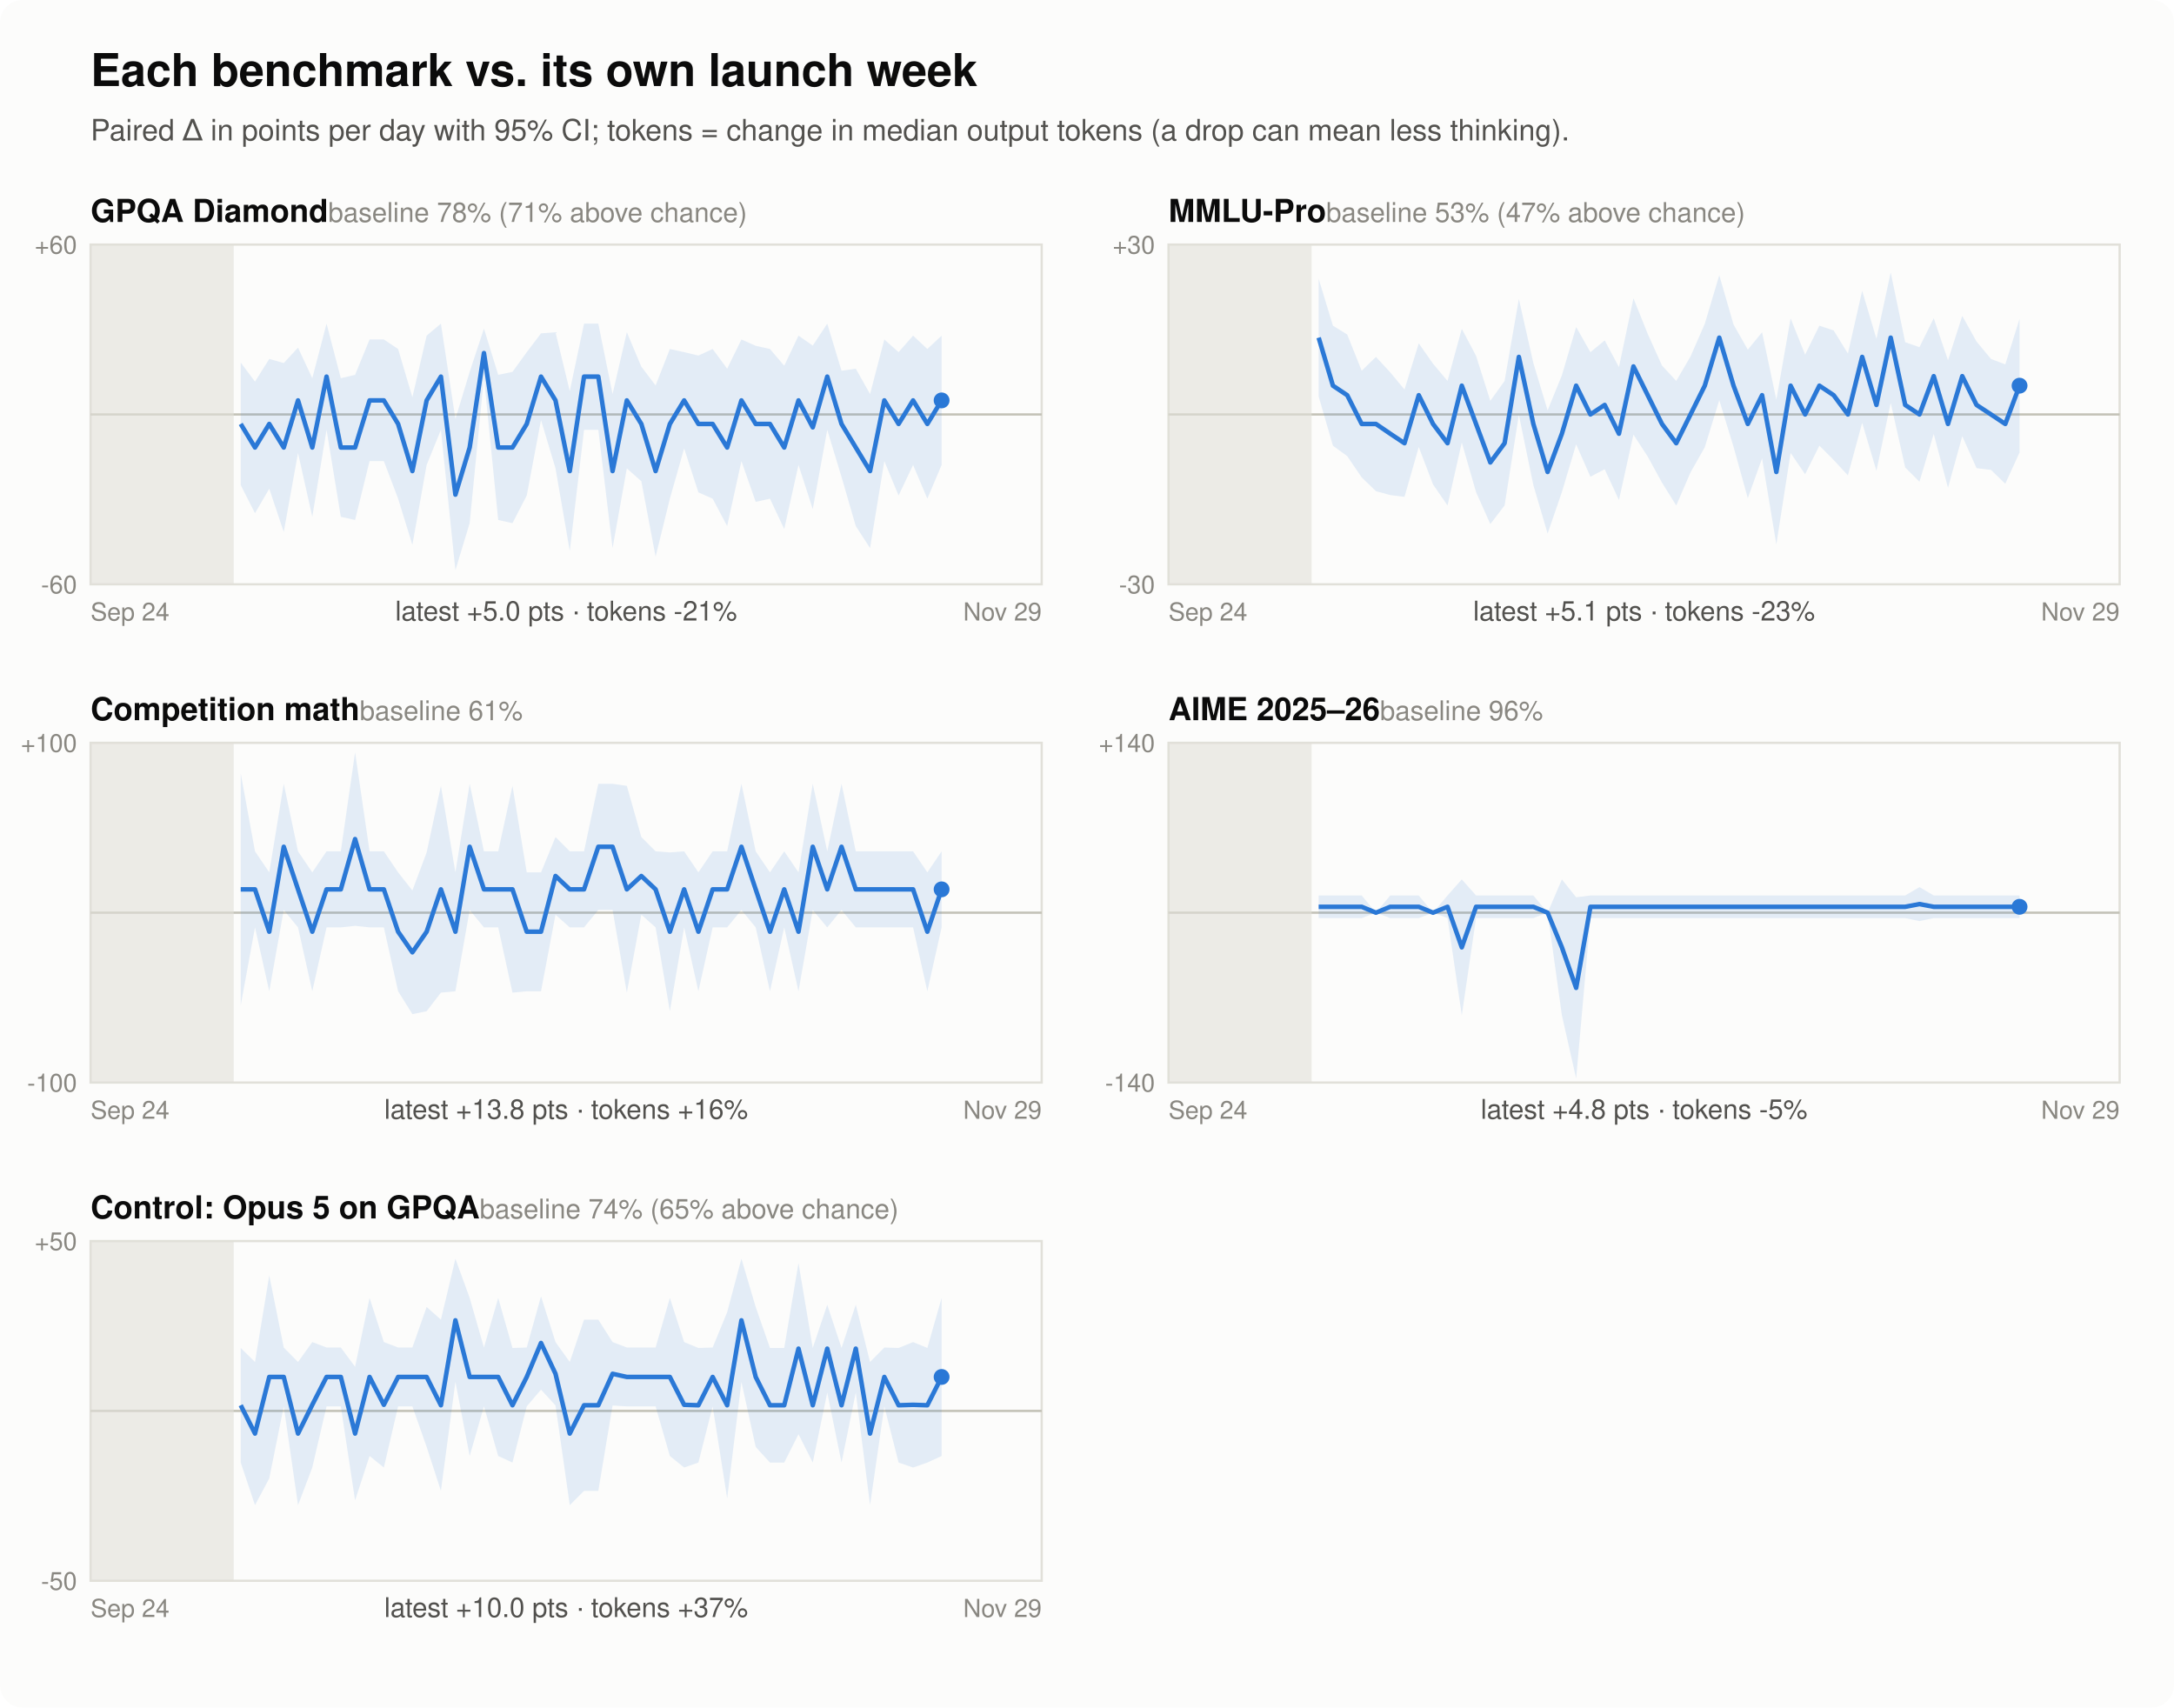
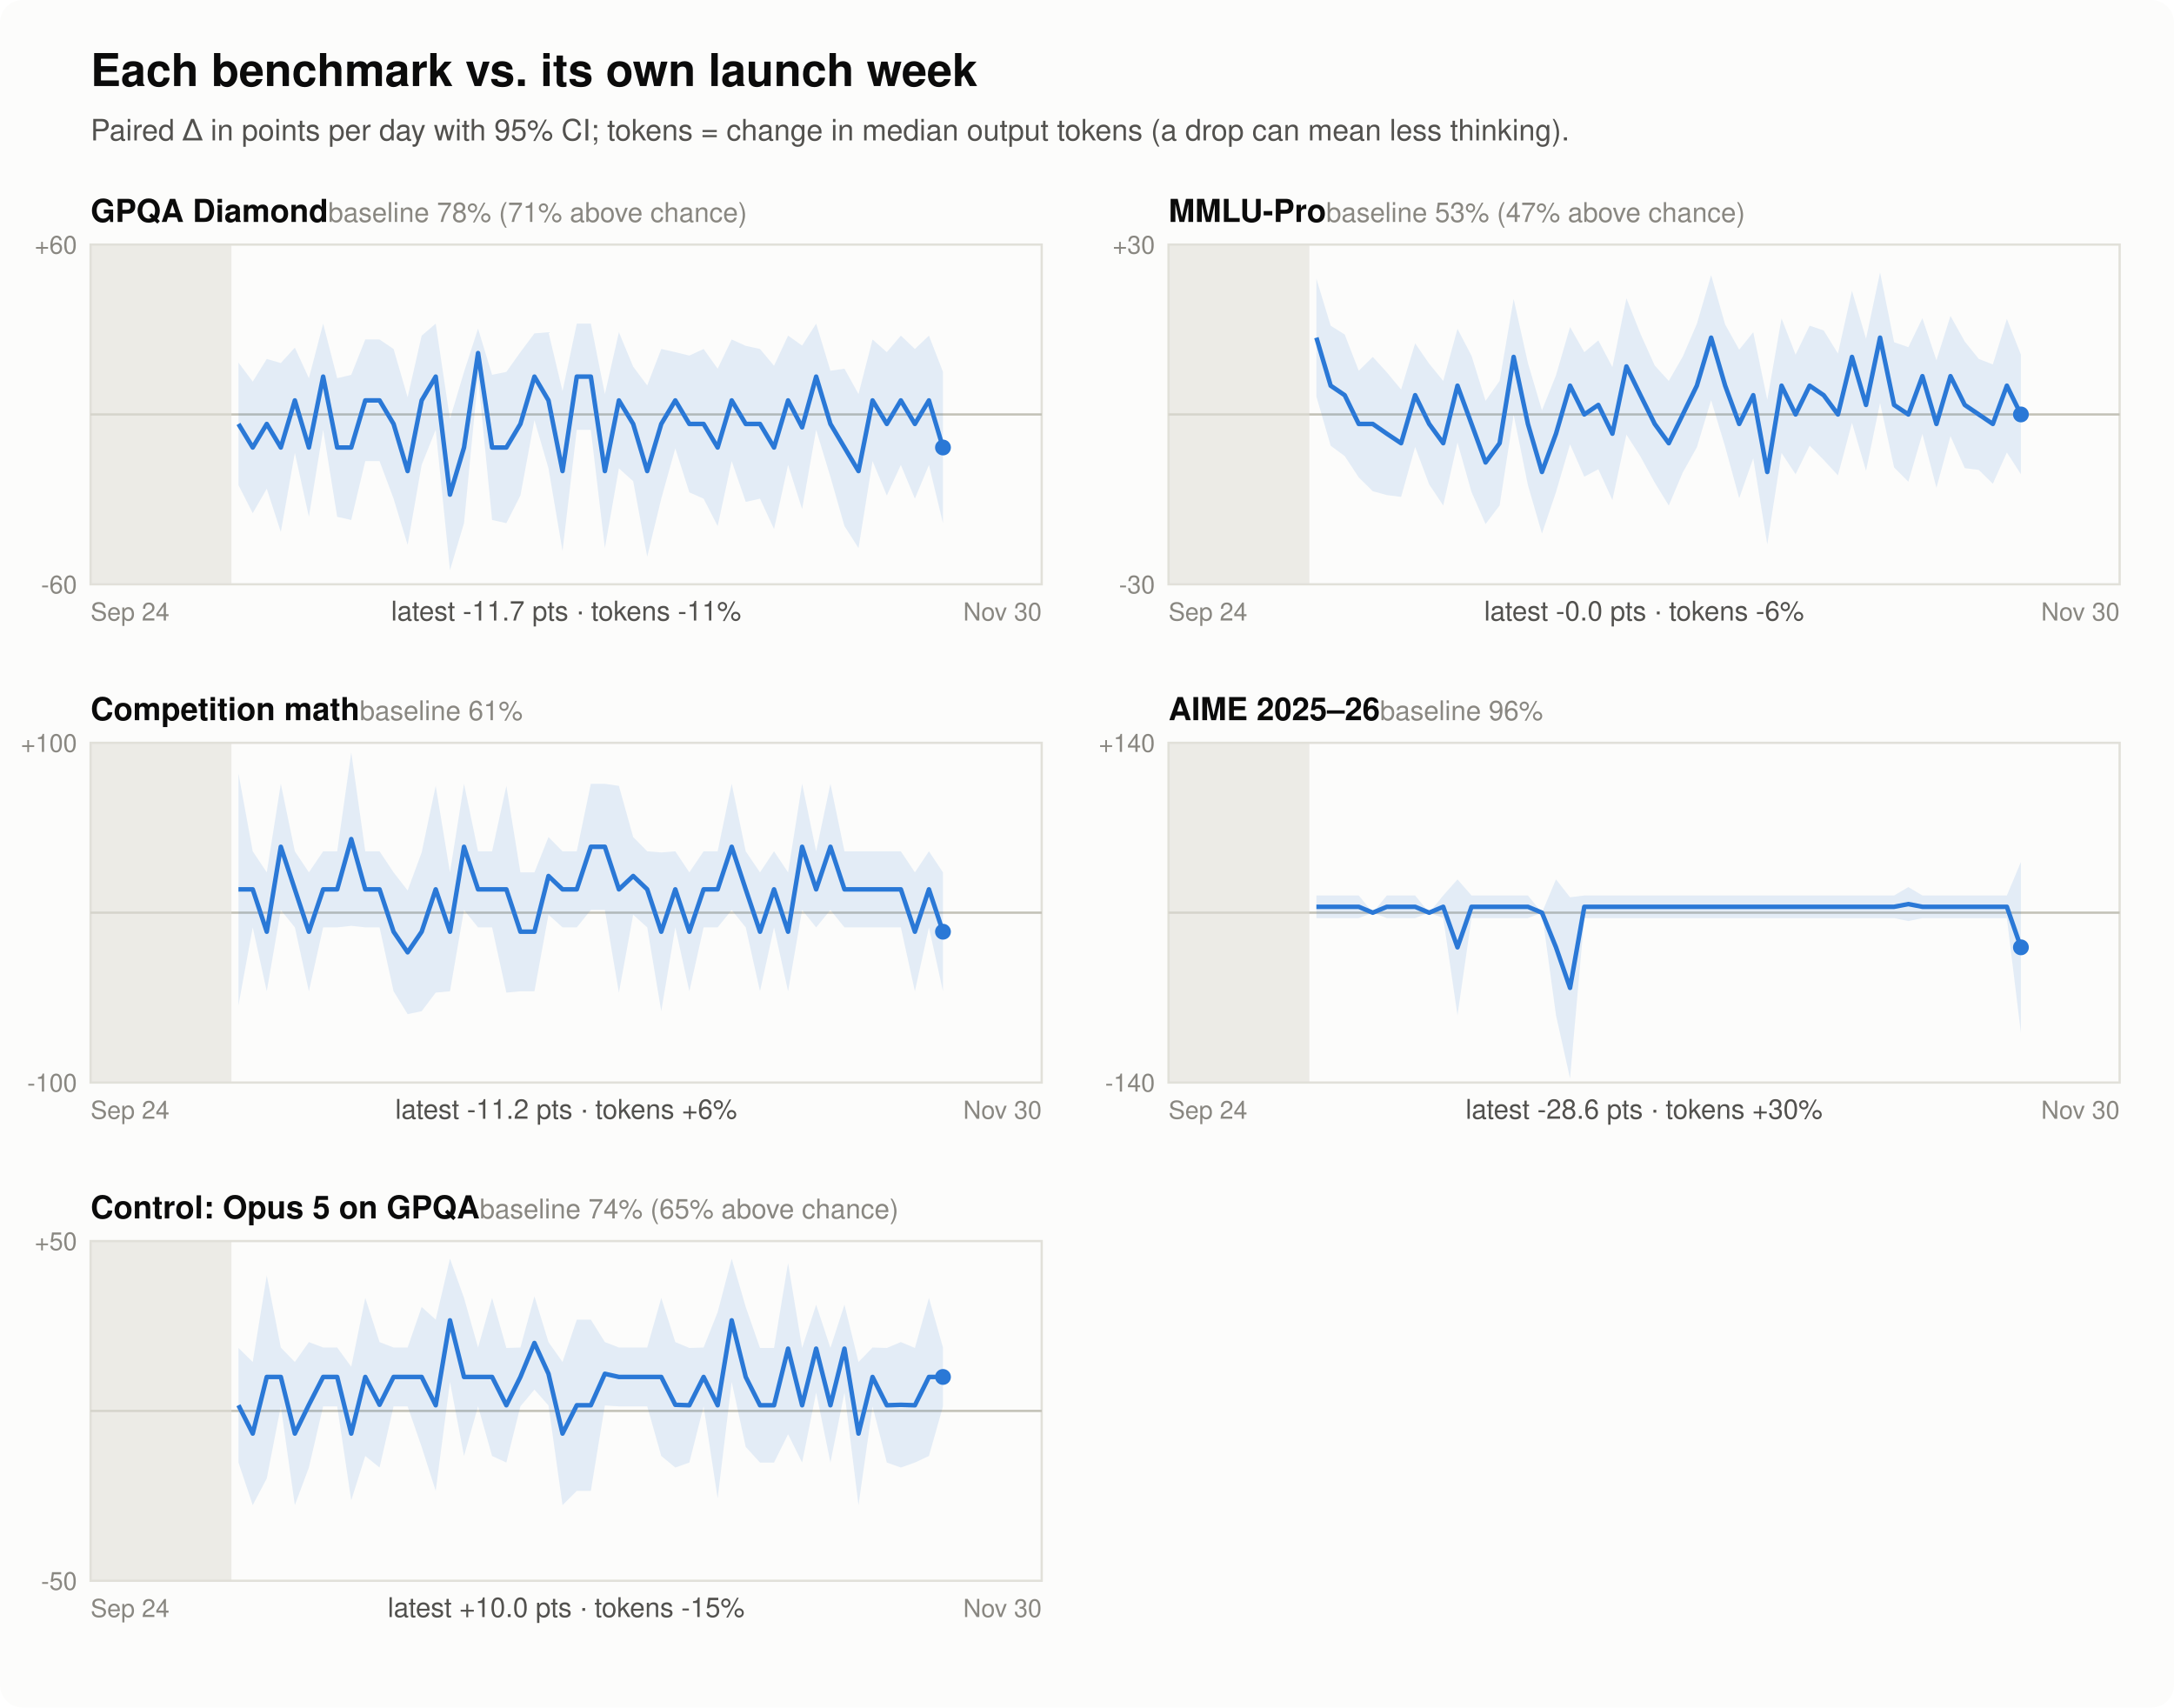
<svg xmlns="http://www.w3.org/2000/svg" width="960" height="754" viewBox="0 0 960 754" font-family="-apple-system, Segoe UI, Helvetica, Arial, sans-serif" role="img" aria-labelledby="ft fd">
  <rect width="960" height="754" rx="10" fill="#fcfcfb" />
  <text x="40" y="38" fill="#0b0b0b" font-size="20" font-weight="600">Each benchmark vs. its own launch week</text>
  <text x="40" y="62" fill="#52514e" font-size="13">Paired Δ in points per day with 95% CI; tokens = change in median output tokens (a drop can mean less thinking).</text>
  <text x="40" y="98" fill="#0b0b0b" font-size="14" font-weight="600">GPQA Diamond<tspan fill="#898781" font-weight="400" font-size="12">  baseline 78% (71% above chance)</tspan>
  </text>
  <rect x="40" y="108" width="420" height="150" fill="none" stroke="#e1e0d9" />
  <line x1="40" y1="183.0" x2="460" y2="183.0" stroke="#c3c2b7" />
  <text x="34" y="262.0" text-anchor="end" fill="#898781" font-size="11">-60</text>
  <text x="34" y="112.0" text-anchor="end" fill="#898781" font-size="11">+60</text>
-   <rect x="40.0" y="108" width="63.2" height="150" fill="#e1e0d9" opacity="0.6" />
+   <rect x="40.0" y="108" width="62.2" height="150" fill="#e1e0d9" opacity="0.6" />
  <text x="40" y="274" fill="#898781" font-size="11">Sep 24</text>
-   <text x="460" y="274" text-anchor="end" fill="#898781" font-size="11">Nov 29</text>
-   <path d="M106.3,160.1 L112.6,168.5 L118.9,158.5 L125.3,160.3 L131.6,153.5 L137.9,167.0 L144.2,142.9 L150.5,167.0 L156.8,165.5 L163.2,149.9 L169.5,149.9 L175.8,154.1 L182.1,175.4 L188.4,148.2 L194.7,142.9 L201.1,185.0 L207.4,164.2 L213.7,145.1 L220.0,165.5 L226.3,164.2 L232.6,155.5 L238.9,147.2 L245.3,146.7 L251.6,172.7 L257.9,142.9 L264.2,142.9 L270.5,174.0 L276.8,146.7 L283.2,161.9 L289.5,170.2 L295.8,154.1 L302.1,155.5 L308.4,157.0 L314.7,154.1 L321.1,162.8 L327.4,149.9 L333.7,152.7 L340.0,154.1 L346.3,161.5 L352.6,148.2 L358.9,152.6 L365.3,142.9 L371.6,163.7 L377.9,162.8 L384.2,174.0 L390.5,149.9 L396.8,155.5 L403.2,148.2 L409.5,154.1 L415.8,148.2 L415.8,205.3 L409.5,220.2 L403.2,205.3 L396.8,218.8 L390.5,203.6 L384.2,242.0 L377.9,232.3 L371.6,210.6 L365.3,189.8 L358.9,224.8 L352.6,205.3 L346.3,233.6 L340.0,220.2 L333.7,221.6 L327.4,203.6 L321.1,232.3 L314.7,220.2 L308.4,217.4 L302.1,198.0 L295.8,220.2 L289.5,245.8 L283.2,212.5 L276.8,206.8 L270.5,242.0 L264.2,189.8 L257.9,189.8 L251.6,243.3 L245.3,206.8 L238.9,185.5 L232.6,218.8 L226.3,231.0 L220.0,229.6 L213.7,166.7 L207.4,231.0 L201.1,251.8 L194.7,189.8 L188.4,205.3 L182.1,240.6 L175.8,220.2 L169.5,203.6 L163.2,203.6 L156.8,229.6 L150.5,228.2 L144.2,189.8 L137.9,228.2 L131.6,200.0 L125.3,234.9 L118.9,215.8 L112.6,226.6 L106.3,214.2 Z" fill="#2a78d6" opacity="0.12" />
-   <path d="M106.3,187.2 L112.6,197.6 L118.9,187.2 L125.3,197.6 L131.6,176.8 L137.9,197.6 L144.2,166.3 L150.5,197.6 L156.8,197.6 L163.2,176.8 L169.5,176.8 L175.8,187.2 L182.1,208.0 L188.4,176.8 L194.7,166.3 L201.1,218.4 L207.4,197.6 L213.7,155.9 L220.0,197.6 L226.3,197.6 L232.6,187.2 L238.9,166.3 L245.3,176.8 L251.6,208.0 L257.9,166.3 L264.2,166.3 L270.5,208.0 L276.8,176.8 L283.2,187.2 L289.5,208.0 L295.8,187.2 L302.1,176.8 L308.4,187.2 L314.7,187.2 L321.1,197.6 L327.4,176.8 L333.7,187.2 L340.0,187.2 L346.3,197.6 L352.6,176.8 L358.9,188.7 L365.3,166.3 L371.6,187.2 L377.9,197.6 L384.2,208.0 L390.5,176.8 L396.8,187.2 L403.2,176.8 L409.5,187.2 L415.8,176.8" fill="none" stroke="#2a78d6" stroke-width="2" stroke-linejoin="round" />
-   <circle cx="415.8" cy="176.8" r="3.5" fill="#2a78d6" />
-   <text x="250.0" y="274" text-anchor="middle" fill="#52514e" font-size="12">latest +5.0 pts · tokens -21%</text>
+   <text x="460" y="274" text-anchor="end" fill="#898781" font-size="11">Nov 30</text>
+   <path d="M105.3,160.1 L111.6,168.5 L117.8,158.5 L124.0,160.3 L130.2,153.5 L136.4,167.0 L142.7,142.9 L148.9,167.0 L155.1,165.5 L161.3,149.9 L167.6,149.9 L173.8,154.1 L180.0,175.4 L186.2,148.2 L192.4,142.9 L198.7,185.0 L204.9,164.2 L211.1,145.1 L217.3,165.5 L223.6,164.2 L229.8,155.5 L236.0,147.2 L242.2,146.7 L248.4,172.7 L254.7,142.9 L260.9,142.9 L267.1,174.0 L273.3,146.7 L279.6,161.9 L285.8,170.2 L292.0,154.1 L298.2,155.5 L304.4,157.0 L310.7,154.1 L316.9,162.8 L323.1,149.9 L329.3,152.7 L335.6,154.1 L341.8,161.5 L348.0,148.2 L354.2,152.6 L360.4,142.9 L366.7,163.7 L372.9,162.8 L379.1,174.0 L385.3,149.9 L391.6,155.5 L397.8,148.2 L404.0,154.1 L410.2,148.2 L416.4,164.2 L416.4,231.0 L410.2,205.3 L404.0,220.2 L397.8,205.3 L391.6,218.8 L385.3,203.6 L379.1,242.0 L372.9,232.3 L366.7,210.6 L360.4,189.8 L354.2,224.8 L348.0,205.3 L341.8,233.6 L335.6,220.2 L329.3,221.6 L323.1,203.6 L316.9,232.3 L310.7,220.2 L304.4,217.4 L298.2,198.0 L292.0,220.2 L285.8,245.8 L279.6,212.5 L273.3,206.8 L267.1,242.0 L260.9,189.8 L254.7,189.8 L248.4,243.3 L242.2,206.8 L236.0,185.5 L229.8,218.8 L223.6,231.0 L217.3,229.6 L211.1,166.7 L204.9,231.0 L198.7,251.8 L192.4,189.8 L186.2,205.3 L180.0,240.6 L173.8,220.2 L167.6,203.6 L161.3,203.6 L155.1,229.6 L148.9,228.2 L142.7,189.8 L136.4,228.2 L130.2,200.0 L124.0,234.9 L117.8,215.8 L111.6,226.6 L105.3,214.2 Z" fill="#2a78d6" opacity="0.12" />
+   <path d="M105.3,187.2 L111.6,197.6 L117.8,187.2 L124.0,197.6 L130.2,176.8 L136.4,197.6 L142.7,166.3 L148.9,197.6 L155.1,197.6 L161.3,176.8 L167.6,176.8 L173.8,187.2 L180.0,208.0 L186.2,176.8 L192.4,166.3 L198.7,218.4 L204.9,197.6 L211.1,155.9 L217.3,197.6 L223.6,197.6 L229.8,187.2 L236.0,166.3 L242.2,176.8 L248.4,208.0 L254.7,166.3 L260.9,166.3 L267.1,208.0 L273.3,176.8 L279.6,187.2 L285.8,208.0 L292.0,187.2 L298.2,176.8 L304.4,187.2 L310.7,187.2 L316.9,197.6 L323.1,176.8 L329.3,187.2 L335.6,187.2 L341.8,197.6 L348.0,176.8 L354.2,188.7 L360.4,166.3 L366.7,187.2 L372.9,197.6 L379.1,208.0 L385.3,176.8 L391.6,187.2 L397.8,176.8 L404.0,187.2 L410.2,176.8 L416.4,197.6" fill="none" stroke="#2a78d6" stroke-width="2" stroke-linejoin="round" />
+   <circle cx="416.4" cy="197.6" r="3.5" fill="#2a78d6" />
+   <text x="250.0" y="274" text-anchor="middle" fill="#52514e" font-size="12">latest -11.7 pts · tokens -11%</text>
  <text x="516" y="98" fill="#0b0b0b" font-size="14" font-weight="600">MMLU-Pro<tspan fill="#898781" font-weight="400" font-size="12">  baseline 53% (47% above chance)</tspan>
  </text>
  <rect x="516" y="108" width="420" height="150" fill="none" stroke="#e1e0d9" />
  <line x1="516" y1="183.0" x2="936" y2="183.0" stroke="#c3c2b7" />
  <text x="510" y="262.0" text-anchor="end" fill="#898781" font-size="11">-30</text>
  <text x="510" y="112.0" text-anchor="end" fill="#898781" font-size="11">+30</text>
-   <rect x="516.0" y="108" width="63.2" height="150" fill="#e1e0d9" opacity="0.6" />
+   <rect x="516.0" y="108" width="62.2" height="150" fill="#e1e0d9" opacity="0.6" />
  <text x="516" y="274" fill="#898781" font-size="11">Sep 24</text>
-   <text x="936" y="274" text-anchor="end" fill="#898781" font-size="11">Nov 29</text>
-   <path d="M582.3,123.1 L588.6,143.8 L594.9,147.7 L601.3,163.7 L607.6,157.6 L613.9,164.4 L620.2,172.0 L626.5,151.6 L632.8,160.6 L639.2,168.2 L645.5,145.2 L651.8,157.1 L658.1,177.0 L664.4,168.2 L670.7,132.0 L677.1,160.3 L683.4,181.2 L689.7,165.7 L696.0,144.4 L702.3,155.5 L708.6,150.3 L714.9,162.1 L721.3,131.7 L727.6,147.4 L733.9,161.4 L740.2,168.2 L746.5,157.4 L752.8,143.0 L759.2,121.5 L765.5,143.3 L771.8,154.4 L778.1,146.7 L784.4,176.5 L790.7,140.6 L797.1,156.6 L803.4,143.8 L809.7,145.9 L816.0,156.1 L822.3,128.4 L828.6,149.6 L834.9,120.3 L841.3,151.1 L847.6,153.3 L853.9,140.5 L860.2,159.1 L866.5,139.5 L872.8,150.8 L879.2,158.5 L885.5,160.9 L891.8,140.8 L891.8,199.8 L885.5,213.6 L879.2,207.5 L872.8,206.7 L866.5,192.6 L860.2,215.4 L853.9,191.6 L847.6,212.7 L841.3,206.4 L834.9,177.9 L828.6,207.9 L822.3,186.7 L816.0,209.9 L809.7,203.1 L803.4,196.8 L797.1,209.4 L790.7,200.0 L784.4,240.4 L778.1,202.4 L771.8,220.0 L765.5,197.3 L759.2,176.7 L752.8,197.5 L746.5,208.6 L740.2,223.2 L733.9,213.1 L727.6,201.6 L721.3,191.9 L714.9,220.8 L708.6,207.2 L702.3,210.5 L696.0,196.2 L689.7,217.3 L683.4,235.6 L677.1,214.2 L670.7,183.2 L664.4,223.2 L658.1,231.4 L651.8,217.3 L645.5,195.4 L639.2,223.2 L632.8,213.9 L626.5,197.4 L620.2,219.4 L613.9,218.6 L607.6,216.9 L601.3,210.8 L594.9,201.4 L588.6,196.8 L582.3,175.1 Z" fill="#2a78d6" opacity="0.12" />
-   <path d="M582.3,149.1 L588.6,170.3 L594.9,174.5 L601.3,187.2 L607.6,187.2 L613.9,191.5 L620.2,195.7 L626.5,174.5 L632.8,187.2 L639.2,195.7 L645.5,170.3 L651.8,187.2 L658.1,204.2 L664.4,195.7 L670.7,157.6 L677.1,187.2 L683.4,208.4 L689.7,191.5 L696.0,170.3 L702.3,183.0 L708.6,178.8 L714.9,191.5 L721.3,161.8 L727.6,174.5 L733.9,187.2 L740.2,195.7 L746.5,183.0 L752.8,170.3 L759.2,149.1 L765.5,170.3 L771.8,187.2 L778.1,174.5 L784.4,208.4 L790.7,170.3 L797.1,183.0 L803.4,170.3 L809.7,174.5 L816.0,183.0 L822.3,157.6 L828.6,178.8 L834.9,149.1 L841.3,178.8 L847.6,183.0 L853.9,166.1 L860.2,187.2 L866.5,166.1 L872.8,178.8 L879.2,183.0 L885.5,187.2 L891.8,170.3" fill="none" stroke="#2a78d6" stroke-width="2" stroke-linejoin="round" />
-   <circle cx="891.8" cy="170.3" r="3.5" fill="#2a78d6" />
-   <text x="726.0" y="274" text-anchor="middle" fill="#52514e" font-size="12">latest +5.1 pts · tokens -23%</text>
+   <text x="936" y="274" text-anchor="end" fill="#898781" font-size="11">Nov 30</text>
+   <path d="M581.3,123.1 L587.6,143.8 L593.8,147.7 L600.0,163.7 L606.2,157.6 L612.4,164.4 L618.7,172.0 L624.9,151.6 L631.1,160.6 L637.3,168.2 L643.6,145.2 L649.8,157.1 L656.0,177.0 L662.2,168.2 L668.4,132.0 L674.7,160.3 L680.9,181.2 L687.1,165.7 L693.3,144.4 L699.6,155.5 L705.8,150.3 L712.0,162.1 L718.2,131.7 L724.4,147.4 L730.7,161.4 L736.9,168.2 L743.1,157.4 L749.3,143.0 L755.6,121.5 L761.8,143.3 L768.0,154.4 L774.2,146.7 L780.4,176.5 L786.7,140.6 L792.9,156.6 L799.1,143.8 L805.3,145.9 L811.6,156.1 L817.8,128.4 L824.0,149.6 L830.2,120.3 L836.4,151.1 L842.7,153.3 L848.9,140.5 L855.1,159.1 L861.3,139.5 L867.6,150.8 L873.8,158.5 L880.0,160.9 L886.2,140.8 L892.4,156.6 L892.4,209.4 L886.2,199.8 L880.0,213.6 L873.8,207.5 L867.6,206.7 L861.3,192.6 L855.1,215.4 L848.9,191.6 L842.7,212.7 L836.4,206.4 L830.2,177.9 L824.0,207.9 L817.8,186.7 L811.6,209.9 L805.3,203.1 L799.1,196.8 L792.9,209.4 L786.7,200.0 L780.4,240.4 L774.2,202.4 L768.0,220.0 L761.8,197.3 L755.6,176.7 L749.3,197.5 L743.1,208.6 L736.9,223.2 L730.7,213.1 L724.4,201.6 L718.2,191.9 L712.0,220.8 L705.8,207.2 L699.6,210.5 L693.3,196.2 L687.1,217.3 L680.9,235.6 L674.7,214.2 L668.4,183.2 L662.2,223.2 L656.0,231.4 L649.8,217.3 L643.6,195.4 L637.3,223.2 L631.1,213.9 L624.9,197.4 L618.7,219.4 L612.4,218.6 L606.2,216.9 L600.0,210.8 L593.8,201.4 L587.6,196.8 L581.3,175.1 Z" fill="#2a78d6" opacity="0.12" />
+   <path d="M581.3,149.1 L587.6,170.3 L593.8,174.5 L600.0,187.2 L606.2,187.2 L612.4,191.5 L618.7,195.7 L624.9,174.5 L631.1,187.2 L637.3,195.7 L643.6,170.3 L649.8,187.2 L656.0,204.2 L662.2,195.7 L668.4,157.6 L674.7,187.2 L680.9,208.4 L687.1,191.5 L693.3,170.3 L699.6,183.0 L705.8,178.8 L712.0,191.5 L718.2,161.8 L724.4,174.5 L730.7,187.2 L736.9,195.7 L743.1,183.0 L749.3,170.3 L755.6,149.1 L761.8,170.3 L768.0,187.2 L774.2,174.5 L780.4,208.4 L786.7,170.3 L792.9,183.0 L799.1,170.3 L805.3,174.5 L811.6,183.0 L817.8,157.6 L824.0,178.8 L830.2,149.1 L836.4,178.8 L842.7,183.0 L848.9,166.1 L855.1,187.2 L861.3,166.1 L867.6,178.8 L873.8,183.0 L880.0,187.2 L886.2,170.3 L892.4,183.0" fill="none" stroke="#2a78d6" stroke-width="2" stroke-linejoin="round" />
+   <circle cx="892.4" cy="183.0" r="3.5" fill="#2a78d6" />
+   <text x="726.0" y="274" text-anchor="middle" fill="#52514e" font-size="12">latest -0.0 pts · tokens -6%</text>
  <text x="40" y="318" fill="#0b0b0b" font-size="14" font-weight="600">Competition math<tspan fill="#898781" font-weight="400" font-size="12">  baseline 61%</tspan>
  </text>
  <rect x="40" y="328" width="420" height="150" fill="none" stroke="#e1e0d9" />
  <line x1="40" y1="403.0" x2="460" y2="403.0" stroke="#c3c2b7" />
  <text x="34" y="482.0" text-anchor="end" fill="#898781" font-size="11">-100</text>
  <text x="34" y="332.0" text-anchor="end" fill="#898781" font-size="11">+100</text>
-   <rect x="40.0" y="328" width="63.2" height="150" fill="#e1e0d9" opacity="0.6" />
+   <rect x="40.0" y="328" width="62.2" height="150" fill="#e1e0d9" opacity="0.6" />
  <text x="40" y="494" fill="#898781" font-size="11">Sep 24</text>
-   <text x="460" y="494" text-anchor="end" fill="#898781" font-size="11">Nov 29</text>
-   <path d="M106.3,341.5 L112.6,375.9 L118.9,385.2 L125.3,346.1 L131.6,375.9 L137.9,385.2 L144.2,375.9 L150.5,375.9 L156.8,332.2 L163.2,375.9 L169.5,375.9 L175.8,385.2 L182.1,393.2 L188.4,376.4 L194.7,347.0 L201.1,385.2 L207.4,346.1 L213.7,375.9 L220.0,375.9 L226.3,347.0 L232.6,385.2 L238.9,385.2 L245.3,369.6 L251.6,375.9 L257.9,375.9 L264.2,346.1 L270.5,346.1 L276.8,347.0 L283.2,369.6 L289.5,375.9 L295.8,376.4 L302.1,375.9 L308.4,385.2 L314.7,375.9 L321.1,375.9 L327.4,346.1 L333.7,375.9 L340.0,385.2 L346.3,375.9 L352.6,385.2 L358.9,346.1 L365.3,375.9 L371.6,346.1 L377.9,375.9 L384.2,375.9 L390.5,375.9 L396.8,375.9 L403.2,375.9 L409.5,385.2 L415.8,375.9 L415.8,409.5 L409.5,437.7 L403.2,409.5 L396.8,409.5 L390.5,409.5 L384.2,409.5 L377.9,409.5 L371.6,401.8 L365.3,409.5 L358.9,401.8 L352.6,437.7 L346.3,409.5 L340.0,437.7 L333.7,409.5 L327.4,401.8 L321.1,409.5 L314.7,409.5 L308.4,437.7 L302.1,409.5 L295.8,446.5 L289.5,409.5 L283.2,403.9 L276.8,438.3 L270.5,401.8 L264.2,401.8 L257.9,409.5 L251.6,409.5 L245.3,403.9 L238.9,437.7 L232.6,437.7 L226.3,438.3 L220.0,409.5 L213.7,409.5 L207.4,401.8 L201.1,437.7 L194.7,438.3 L188.4,446.5 L182.1,447.8 L175.8,437.7 L169.5,409.5 L163.2,409.5 L156.8,408.8 L150.5,409.5 L144.2,409.5 L137.9,437.7 L131.6,409.5 L125.3,401.8 L118.9,437.7 L112.6,409.5 L106.3,443.9 Z" fill="#2a78d6" opacity="0.12" />
-   <path d="M106.3,392.7 L112.6,392.7 L118.9,411.4 L125.3,373.9 L131.6,392.7 L137.9,411.4 L144.2,392.7 L150.5,392.7 L156.8,370.5 L163.2,392.7 L169.5,392.7 L175.8,411.4 L182.1,420.5 L188.4,411.4 L194.7,392.7 L201.1,411.4 L207.4,373.9 L213.7,392.7 L220.0,392.7 L226.3,392.7 L232.6,411.4 L238.9,411.4 L245.3,386.8 L251.6,392.7 L257.9,392.7 L264.2,373.9 L270.5,373.9 L276.8,392.7 L283.2,386.8 L289.5,392.7 L295.8,411.4 L302.1,392.7 L308.4,411.4 L314.7,392.7 L321.1,392.7 L327.4,373.9 L333.7,392.7 L340.0,411.4 L346.3,392.7 L352.6,411.4 L358.9,373.9 L365.3,392.7 L371.6,373.9 L377.9,392.7 L384.2,392.7 L390.5,392.7 L396.8,392.7 L403.2,392.7 L409.5,411.4 L415.8,392.7" fill="none" stroke="#2a78d6" stroke-width="2" stroke-linejoin="round" />
-   <circle cx="415.8" cy="392.7" r="3.5" fill="#2a78d6" />
-   <text x="250.0" y="494" text-anchor="middle" fill="#52514e" font-size="12">latest +13.8 pts · tokens +16%</text>
+   <text x="460" y="494" text-anchor="end" fill="#898781" font-size="11">Nov 30</text>
+   <path d="M105.3,341.5 L111.6,375.9 L117.8,385.2 L124.0,346.1 L130.2,375.9 L136.4,385.2 L142.7,375.9 L148.9,375.9 L155.1,332.2 L161.3,375.9 L167.6,375.9 L173.8,385.2 L180.0,393.2 L186.2,376.4 L192.4,347.0 L198.7,385.2 L204.9,346.1 L211.1,375.9 L217.3,375.9 L223.6,347.0 L229.8,385.2 L236.0,385.2 L242.2,369.6 L248.4,375.9 L254.7,375.9 L260.9,346.1 L267.1,346.1 L273.3,347.0 L279.6,369.6 L285.8,375.9 L292.0,376.4 L298.2,375.9 L304.4,385.2 L310.7,375.9 L316.9,375.9 L323.1,346.1 L329.3,375.9 L335.6,385.2 L341.8,375.9 L348.0,385.2 L354.2,346.1 L360.4,375.9 L366.7,346.1 L372.9,375.9 L379.1,375.9 L385.3,375.9 L391.6,375.9 L397.8,375.9 L404.0,385.2 L410.2,375.9 L416.4,385.2 L416.4,437.7 L410.2,409.5 L404.0,437.7 L397.8,409.5 L391.6,409.5 L385.3,409.5 L379.1,409.5 L372.9,409.5 L366.7,401.8 L360.4,409.5 L354.2,401.8 L348.0,437.7 L341.8,409.5 L335.6,437.7 L329.3,409.5 L323.1,401.8 L316.9,409.5 L310.7,409.5 L304.4,437.7 L298.2,409.5 L292.0,446.5 L285.8,409.5 L279.6,403.9 L273.3,438.3 L267.1,401.8 L260.9,401.8 L254.7,409.5 L248.4,409.5 L242.2,403.9 L236.0,437.7 L229.8,437.7 L223.6,438.3 L217.3,409.5 L211.1,409.5 L204.9,401.8 L198.7,437.7 L192.4,438.3 L186.2,446.5 L180.0,447.8 L173.8,437.7 L167.6,409.5 L161.3,409.5 L155.1,408.8 L148.9,409.5 L142.7,409.5 L136.4,437.7 L130.2,409.5 L124.0,401.8 L117.8,437.7 L111.6,409.5 L105.3,443.9 Z" fill="#2a78d6" opacity="0.12" />
+   <path d="M105.3,392.7 L111.6,392.7 L117.8,411.4 L124.0,373.9 L130.2,392.7 L136.4,411.4 L142.7,392.7 L148.9,392.7 L155.1,370.5 L161.3,392.7 L167.6,392.7 L173.8,411.4 L180.0,420.5 L186.2,411.4 L192.4,392.7 L198.7,411.4 L204.9,373.9 L211.1,392.7 L217.3,392.7 L223.6,392.7 L229.8,411.4 L236.0,411.4 L242.2,386.8 L248.4,392.7 L254.7,392.7 L260.9,373.9 L267.1,373.9 L273.3,392.7 L279.6,386.8 L285.8,392.7 L292.0,411.4 L298.2,392.7 L304.4,411.4 L310.7,392.7 L316.9,392.7 L323.1,373.9 L329.3,392.7 L335.6,411.4 L341.8,392.7 L348.0,411.4 L354.2,373.9 L360.4,392.7 L366.7,373.9 L372.9,392.7 L379.1,392.7 L385.3,392.7 L391.6,392.7 L397.8,392.7 L404.0,411.4 L410.2,392.7 L416.4,411.4" fill="none" stroke="#2a78d6" stroke-width="2" stroke-linejoin="round" />
+   <circle cx="416.4" cy="411.4" r="3.5" fill="#2a78d6" />
+   <text x="250.0" y="494" text-anchor="middle" fill="#52514e" font-size="12">latest -11.2 pts · tokens +6%</text>
  <text x="516" y="318" fill="#0b0b0b" font-size="14" font-weight="600">AIME 2025–26<tspan fill="#898781" font-weight="400" font-size="12">  baseline 96%</tspan>
  </text>
  <rect x="516" y="328" width="420" height="150" fill="none" stroke="#e1e0d9" />
  <line x1="516" y1="403.0" x2="936" y2="403.0" stroke="#c3c2b7" />
  <text x="510" y="482.0" text-anchor="end" fill="#898781" font-size="11">-140</text>
  <text x="510" y="332.0" text-anchor="end" fill="#898781" font-size="11">+140</text>
-   <rect x="516.0" y="328" width="63.2" height="150" fill="#e1e0d9" opacity="0.6" />
+   <rect x="516.0" y="328" width="62.2" height="150" fill="#e1e0d9" opacity="0.6" />
  <text x="516" y="494" fill="#898781" font-size="11">Sep 24</text>
-   <text x="936" y="494" text-anchor="end" fill="#898781" font-size="11">Nov 29</text>
-   <path d="M582.3,395.4 L588.6,395.4 L594.9,395.4 L601.3,395.4 L607.6,403.0 L613.9,395.4 L620.2,395.4 L626.5,395.4 L632.8,403.0 L639.2,395.4 L645.5,388.3 L651.8,395.4 L658.1,395.4 L664.4,395.4 L670.7,395.4 L677.1,395.4 L683.4,403.0 L689.7,388.3 L696.0,396.2 L702.3,395.4 L708.6,395.4 L714.9,395.4 L721.3,395.4 L727.6,395.4 L733.9,395.4 L740.2,395.4 L746.5,395.4 L752.8,395.4 L759.2,395.4 L765.5,395.4 L771.8,395.4 L778.1,395.4 L784.4,395.4 L790.7,395.4 L797.1,395.4 L803.4,395.4 L809.7,395.4 L816.0,395.4 L822.3,395.4 L828.6,395.4 L834.9,395.4 L841.3,395.4 L847.6,391.7 L853.9,395.4 L860.2,395.4 L866.5,395.4 L872.8,395.4 L879.2,395.4 L885.5,395.4 L891.8,395.4 L891.8,405.4 L885.5,405.4 L879.2,405.4 L872.8,405.4 L866.5,405.4 L860.2,405.4 L853.9,405.4 L847.6,406.7 L841.3,405.4 L834.9,405.4 L828.6,405.4 L822.3,405.4 L816.0,405.4 L809.7,405.4 L803.4,405.4 L797.1,405.4 L790.7,405.4 L784.4,405.4 L778.1,405.4 L771.8,405.4 L765.5,405.4 L759.2,405.4 L752.8,405.4 L746.5,405.4 L740.2,405.4 L733.9,405.4 L727.6,405.4 L721.3,405.4 L714.9,405.4 L708.6,405.4 L702.3,405.4 L696.0,476.2 L689.7,448.3 L683.4,403.0 L677.1,405.4 L670.7,405.4 L664.4,405.4 L658.1,405.4 L651.8,405.4 L645.5,448.3 L639.2,405.4 L632.8,403.0 L626.5,405.4 L620.2,405.4 L613.9,405.4 L607.6,403.0 L601.3,405.4 L594.9,405.4 L588.6,405.4 L582.3,405.4 Z" fill="#2a78d6" opacity="0.12" />
-   <path d="M582.3,400.4 L588.6,400.4 L594.9,400.4 L601.3,400.4 L607.6,403.0 L613.9,400.4 L620.2,400.4 L626.5,400.4 L632.8,403.0 L639.2,400.4 L645.5,418.3 L651.8,400.4 L658.1,400.4 L664.4,400.4 L670.7,400.4 L677.1,400.4 L683.4,403.0 L689.7,418.3 L696.0,436.2 L702.3,400.4 L708.6,400.4 L714.9,400.4 L721.3,400.4 L727.6,400.4 L733.9,400.4 L740.2,400.4 L746.5,400.4 L752.8,400.4 L759.2,400.4 L765.5,400.4 L771.8,400.4 L778.1,400.4 L784.4,400.4 L790.7,400.4 L797.1,400.4 L803.4,400.4 L809.7,400.4 L816.0,400.4 L822.3,400.4 L828.6,400.4 L834.9,400.4 L841.3,400.4 L847.6,399.2 L853.9,400.4 L860.2,400.4 L866.5,400.4 L872.8,400.4 L879.2,400.4 L885.5,400.4 L891.8,400.4" fill="none" stroke="#2a78d6" stroke-width="2" stroke-linejoin="round" />
-   <circle cx="891.8" cy="400.4" r="3.5" fill="#2a78d6" />
-   <text x="726.0" y="494" text-anchor="middle" fill="#52514e" font-size="12">latest +4.8 pts · tokens -5%</text>
+   <text x="936" y="494" text-anchor="end" fill="#898781" font-size="11">Nov 30</text>
+   <path d="M581.3,395.4 L587.6,395.4 L593.8,395.4 L600.0,395.4 L606.2,403.0 L612.4,395.4 L618.7,395.4 L624.9,395.4 L631.1,403.0 L637.3,395.4 L643.6,388.3 L649.8,395.4 L656.0,395.4 L662.2,395.4 L668.4,395.4 L674.7,395.4 L680.9,403.0 L687.1,388.3 L693.3,396.2 L699.6,395.4 L705.8,395.4 L712.0,395.4 L718.2,395.4 L724.4,395.4 L730.7,395.4 L736.9,395.4 L743.1,395.4 L749.3,395.4 L755.6,395.4 L761.8,395.4 L768.0,395.4 L774.2,395.4 L780.4,395.4 L786.7,395.4 L792.9,395.4 L799.1,395.4 L805.3,395.4 L811.6,395.4 L817.8,395.4 L824.0,395.4 L830.2,395.4 L836.4,395.4 L842.7,391.7 L848.9,395.4 L855.1,395.4 L861.3,395.4 L867.6,395.4 L873.8,395.4 L880.0,395.4 L886.2,395.4 L892.4,380.6 L892.4,456.1 L886.2,405.4 L880.0,405.4 L873.8,405.4 L867.6,405.4 L861.3,405.4 L855.1,405.4 L848.9,405.4 L842.7,406.7 L836.4,405.4 L830.2,405.4 L824.0,405.4 L817.8,405.4 L811.6,405.4 L805.3,405.4 L799.1,405.4 L792.9,405.4 L786.7,405.4 L780.4,405.4 L774.2,405.4 L768.0,405.4 L761.8,405.4 L755.6,405.4 L749.3,405.4 L743.1,405.4 L736.9,405.4 L730.7,405.4 L724.4,405.4 L718.2,405.4 L712.0,405.4 L705.8,405.4 L699.6,405.4 L693.3,476.2 L687.1,448.3 L680.9,403.0 L674.7,405.4 L668.4,405.4 L662.2,405.4 L656.0,405.4 L649.8,405.4 L643.6,448.3 L637.3,405.4 L631.1,403.0 L624.9,405.4 L618.7,405.4 L612.4,405.4 L606.2,403.0 L600.0,405.4 L593.8,405.4 L587.6,405.4 L581.3,405.4 Z" fill="#2a78d6" opacity="0.12" />
+   <path d="M581.3,400.4 L587.6,400.4 L593.8,400.4 L600.0,400.4 L606.2,403.0 L612.4,400.4 L618.7,400.4 L624.9,400.4 L631.1,403.0 L637.3,400.4 L643.6,418.3 L649.8,400.4 L656.0,400.4 L662.2,400.4 L668.4,400.4 L674.7,400.4 L680.9,403.0 L687.1,418.3 L693.3,436.2 L699.6,400.4 L705.8,400.4 L712.0,400.4 L718.2,400.4 L724.4,400.4 L730.7,400.4 L736.9,400.4 L743.1,400.4 L749.3,400.4 L755.6,400.4 L761.8,400.4 L768.0,400.4 L774.2,400.4 L780.4,400.4 L786.7,400.4 L792.9,400.4 L799.1,400.4 L805.3,400.4 L811.6,400.4 L817.8,400.4 L824.0,400.4 L830.2,400.4 L836.4,400.4 L842.7,399.2 L848.9,400.4 L855.1,400.4 L861.3,400.4 L867.6,400.4 L873.8,400.4 L880.0,400.4 L886.2,400.4 L892.4,418.3" fill="none" stroke="#2a78d6" stroke-width="2" stroke-linejoin="round" />
+   <circle cx="892.4" cy="418.3" r="3.5" fill="#2a78d6" />
+   <text x="726.0" y="494" text-anchor="middle" fill="#52514e" font-size="12">latest -28.6 pts · tokens +30%</text>
  <text x="40" y="538" fill="#0b0b0b" font-size="14" font-weight="600">Control: Opus 5 on GPQA<tspan fill="#898781" font-weight="400" font-size="12">  baseline 74% (65% above chance)</tspan>
  </text>
  <rect x="40" y="548" width="420" height="150" fill="none" stroke="#e1e0d9" />
  <line x1="40" y1="623.0" x2="460" y2="623.0" stroke="#c3c2b7" />
  <text x="34" y="702.0" text-anchor="end" fill="#898781" font-size="11">-50</text>
  <text x="34" y="552.0" text-anchor="end" fill="#898781" font-size="11">+50</text>
-   <rect x="40.0" y="548" width="63.2" height="150" fill="#e1e0d9" opacity="0.6" />
+   <rect x="40.0" y="548" width="62.2" height="150" fill="#e1e0d9" opacity="0.6" />
  <text x="40" y="714" fill="#898781" font-size="11">Sep 24</text>
-   <text x="460" y="714" text-anchor="end" fill="#898781" font-size="11">Nov 29</text>
-   <path d="M106.3,595.2 L112.6,601.4 L118.9,563.2 L125.3,595.0 L131.6,601.4 L137.9,592.6 L144.2,595.0 L150.5,595.0 L156.8,603.5 L163.2,573.1 L169.5,592.6 L175.8,595.0 L182.1,595.0 L188.4,577.1 L194.7,582.7 L201.1,555.8 L207.4,573.1 L213.7,595.0 L220.0,573.1 L226.3,595.2 L232.6,595.0 L238.9,572.4 L245.3,592.6 L251.6,601.4 L257.9,582.7 L264.2,582.7 L270.5,592.6 L276.8,595.0 L283.2,595.0 L289.5,595.0 L295.8,573.1 L302.1,592.6 L308.4,595.2 L314.7,595.0 L321.1,579.4 L327.4,555.8 L333.7,577.1 L340.0,595.2 L346.3,595.2 L352.6,557.7 L358.9,595.2 L365.3,576.1 L371.6,595.2 L377.9,576.1 L384.2,601.4 L390.5,595.0 L396.8,595.2 L403.2,592.6 L409.5,595.2 L415.8,573.1 L415.8,642.9 L409.5,645.8 L403.2,648.0 L396.8,645.8 L390.5,621.0 L384.2,664.6 L377.9,614.9 L371.6,645.8 L365.3,614.9 L358.9,645.8 L352.6,633.3 L346.3,645.8 L340.0,645.8 L333.7,638.9 L327.4,610.2 L321.1,661.6 L314.7,621.0 L308.4,645.8 L302.1,648.0 L295.8,642.9 L289.5,621.0 L283.2,621.0 L276.8,621.0 L270.5,620.6 L264.2,658.3 L257.9,658.3 L251.6,664.6 L245.3,620.6 L238.9,613.6 L232.6,621.0 L226.3,645.8 L220.0,642.9 L213.7,621.0 L207.4,642.9 L201.1,610.2 L194.7,658.3 L188.4,638.9 L182.1,621.0 L175.8,621.0 L169.5,648.0 L163.2,642.9 L156.8,662.5 L150.5,621.0 L144.2,621.0 L137.9,648.0 L131.6,664.6 L125.3,621.0 L118.9,652.8 L112.6,664.6 L106.3,645.8 Z" fill="#2a78d6" opacity="0.12" />
-   <path d="M106.3,620.5 L112.6,633.0 L118.9,608.0 L125.3,608.0 L131.6,633.0 L137.9,620.3 L144.2,608.0 L150.5,608.0 L156.8,633.0 L163.2,608.0 L169.5,620.3 L175.8,608.0 L182.1,608.0 L188.4,608.0 L194.7,620.5 L201.1,583.0 L207.4,608.0 L213.7,608.0 L220.0,608.0 L226.3,620.5 L232.6,608.0 L238.9,593.0 L245.3,606.6 L251.6,633.0 L257.9,620.5 L264.2,620.5 L270.5,606.6 L276.8,608.0 L283.2,608.0 L289.5,608.0 L295.8,608.0 L302.1,620.3 L308.4,620.5 L314.7,608.0 L321.1,620.5 L327.4,583.0 L333.7,608.0 L340.0,620.5 L346.3,620.5 L352.6,595.5 L358.9,620.5 L365.3,595.5 L371.6,620.5 L377.9,595.5 L384.2,633.0 L390.5,608.0 L396.8,620.5 L403.2,620.3 L409.5,620.5 L415.8,608.0" fill="none" stroke="#2a78d6" stroke-width="2" stroke-linejoin="round" />
-   <circle cx="415.8" cy="608.0" r="3.5" fill="#2a78d6" />
-   <text x="250.0" y="714" text-anchor="middle" fill="#52514e" font-size="12">latest +10.0 pts · tokens +37%</text>
+   <text x="460" y="714" text-anchor="end" fill="#898781" font-size="11">Nov 30</text>
+   <path d="M105.3,595.2 L111.6,601.4 L117.8,563.2 L124.0,595.0 L130.2,601.4 L136.4,592.6 L142.7,595.0 L148.9,595.0 L155.1,603.5 L161.3,573.1 L167.6,592.6 L173.8,595.0 L180.0,595.0 L186.2,577.1 L192.4,582.7 L198.7,555.8 L204.9,573.1 L211.1,595.0 L217.3,573.1 L223.6,595.2 L229.8,595.0 L236.0,572.4 L242.2,592.6 L248.4,601.4 L254.7,582.7 L260.9,582.7 L267.1,592.6 L273.3,595.0 L279.6,595.0 L285.8,595.0 L292.0,573.1 L298.2,592.6 L304.4,595.2 L310.7,595.0 L316.9,579.4 L323.1,555.8 L329.3,577.1 L335.6,595.2 L341.8,595.2 L348.0,557.7 L354.2,595.2 L360.4,576.1 L366.7,595.2 L372.9,576.1 L379.1,601.4 L385.3,595.0 L391.6,595.2 L397.8,592.6 L404.0,595.2 L410.2,573.1 L416.4,595.0 L416.4,621.0 L410.2,642.9 L404.0,645.8 L397.8,648.0 L391.6,645.8 L385.3,621.0 L379.1,664.6 L372.9,614.9 L366.7,645.8 L360.4,614.9 L354.2,645.8 L348.0,633.3 L341.8,645.8 L335.6,645.8 L329.3,638.9 L323.1,610.2 L316.9,661.6 L310.7,621.0 L304.4,645.8 L298.2,648.0 L292.0,642.9 L285.8,621.0 L279.6,621.0 L273.3,621.0 L267.1,620.6 L260.9,658.3 L254.7,658.3 L248.4,664.6 L242.2,620.6 L236.0,613.6 L229.8,621.0 L223.6,645.8 L217.3,642.9 L211.1,621.0 L204.9,642.9 L198.7,610.2 L192.4,658.3 L186.2,638.9 L180.0,621.0 L173.8,621.0 L167.6,648.0 L161.3,642.9 L155.1,662.5 L148.9,621.0 L142.7,621.0 L136.4,648.0 L130.2,664.6 L124.0,621.0 L117.8,652.8 L111.6,664.6 L105.3,645.8 Z" fill="#2a78d6" opacity="0.12" />
+   <path d="M105.3,620.5 L111.6,633.0 L117.8,608.0 L124.0,608.0 L130.2,633.0 L136.4,620.3 L142.7,608.0 L148.9,608.0 L155.1,633.0 L161.3,608.0 L167.6,620.3 L173.8,608.0 L180.0,608.0 L186.2,608.0 L192.4,620.5 L198.7,583.0 L204.9,608.0 L211.1,608.0 L217.3,608.0 L223.6,620.5 L229.8,608.0 L236.0,593.0 L242.2,606.6 L248.4,633.0 L254.7,620.5 L260.9,620.5 L267.1,606.6 L273.3,608.0 L279.6,608.0 L285.8,608.0 L292.0,608.0 L298.2,620.3 L304.4,620.5 L310.7,608.0 L316.9,620.5 L323.1,583.0 L329.3,608.0 L335.6,620.5 L341.8,620.5 L348.0,595.5 L354.2,620.5 L360.4,595.5 L366.7,620.5 L372.9,595.5 L379.1,633.0 L385.3,608.0 L391.6,620.5 L397.8,620.3 L404.0,620.5 L410.2,608.0 L416.4,608.0" fill="none" stroke="#2a78d6" stroke-width="2" stroke-linejoin="round" />
+   <circle cx="416.4" cy="608.0" r="3.5" fill="#2a78d6" />
+   <text x="250.0" y="714" text-anchor="middle" fill="#52514e" font-size="12">latest +10.0 pts · tokens -15%</text>
</svg>
